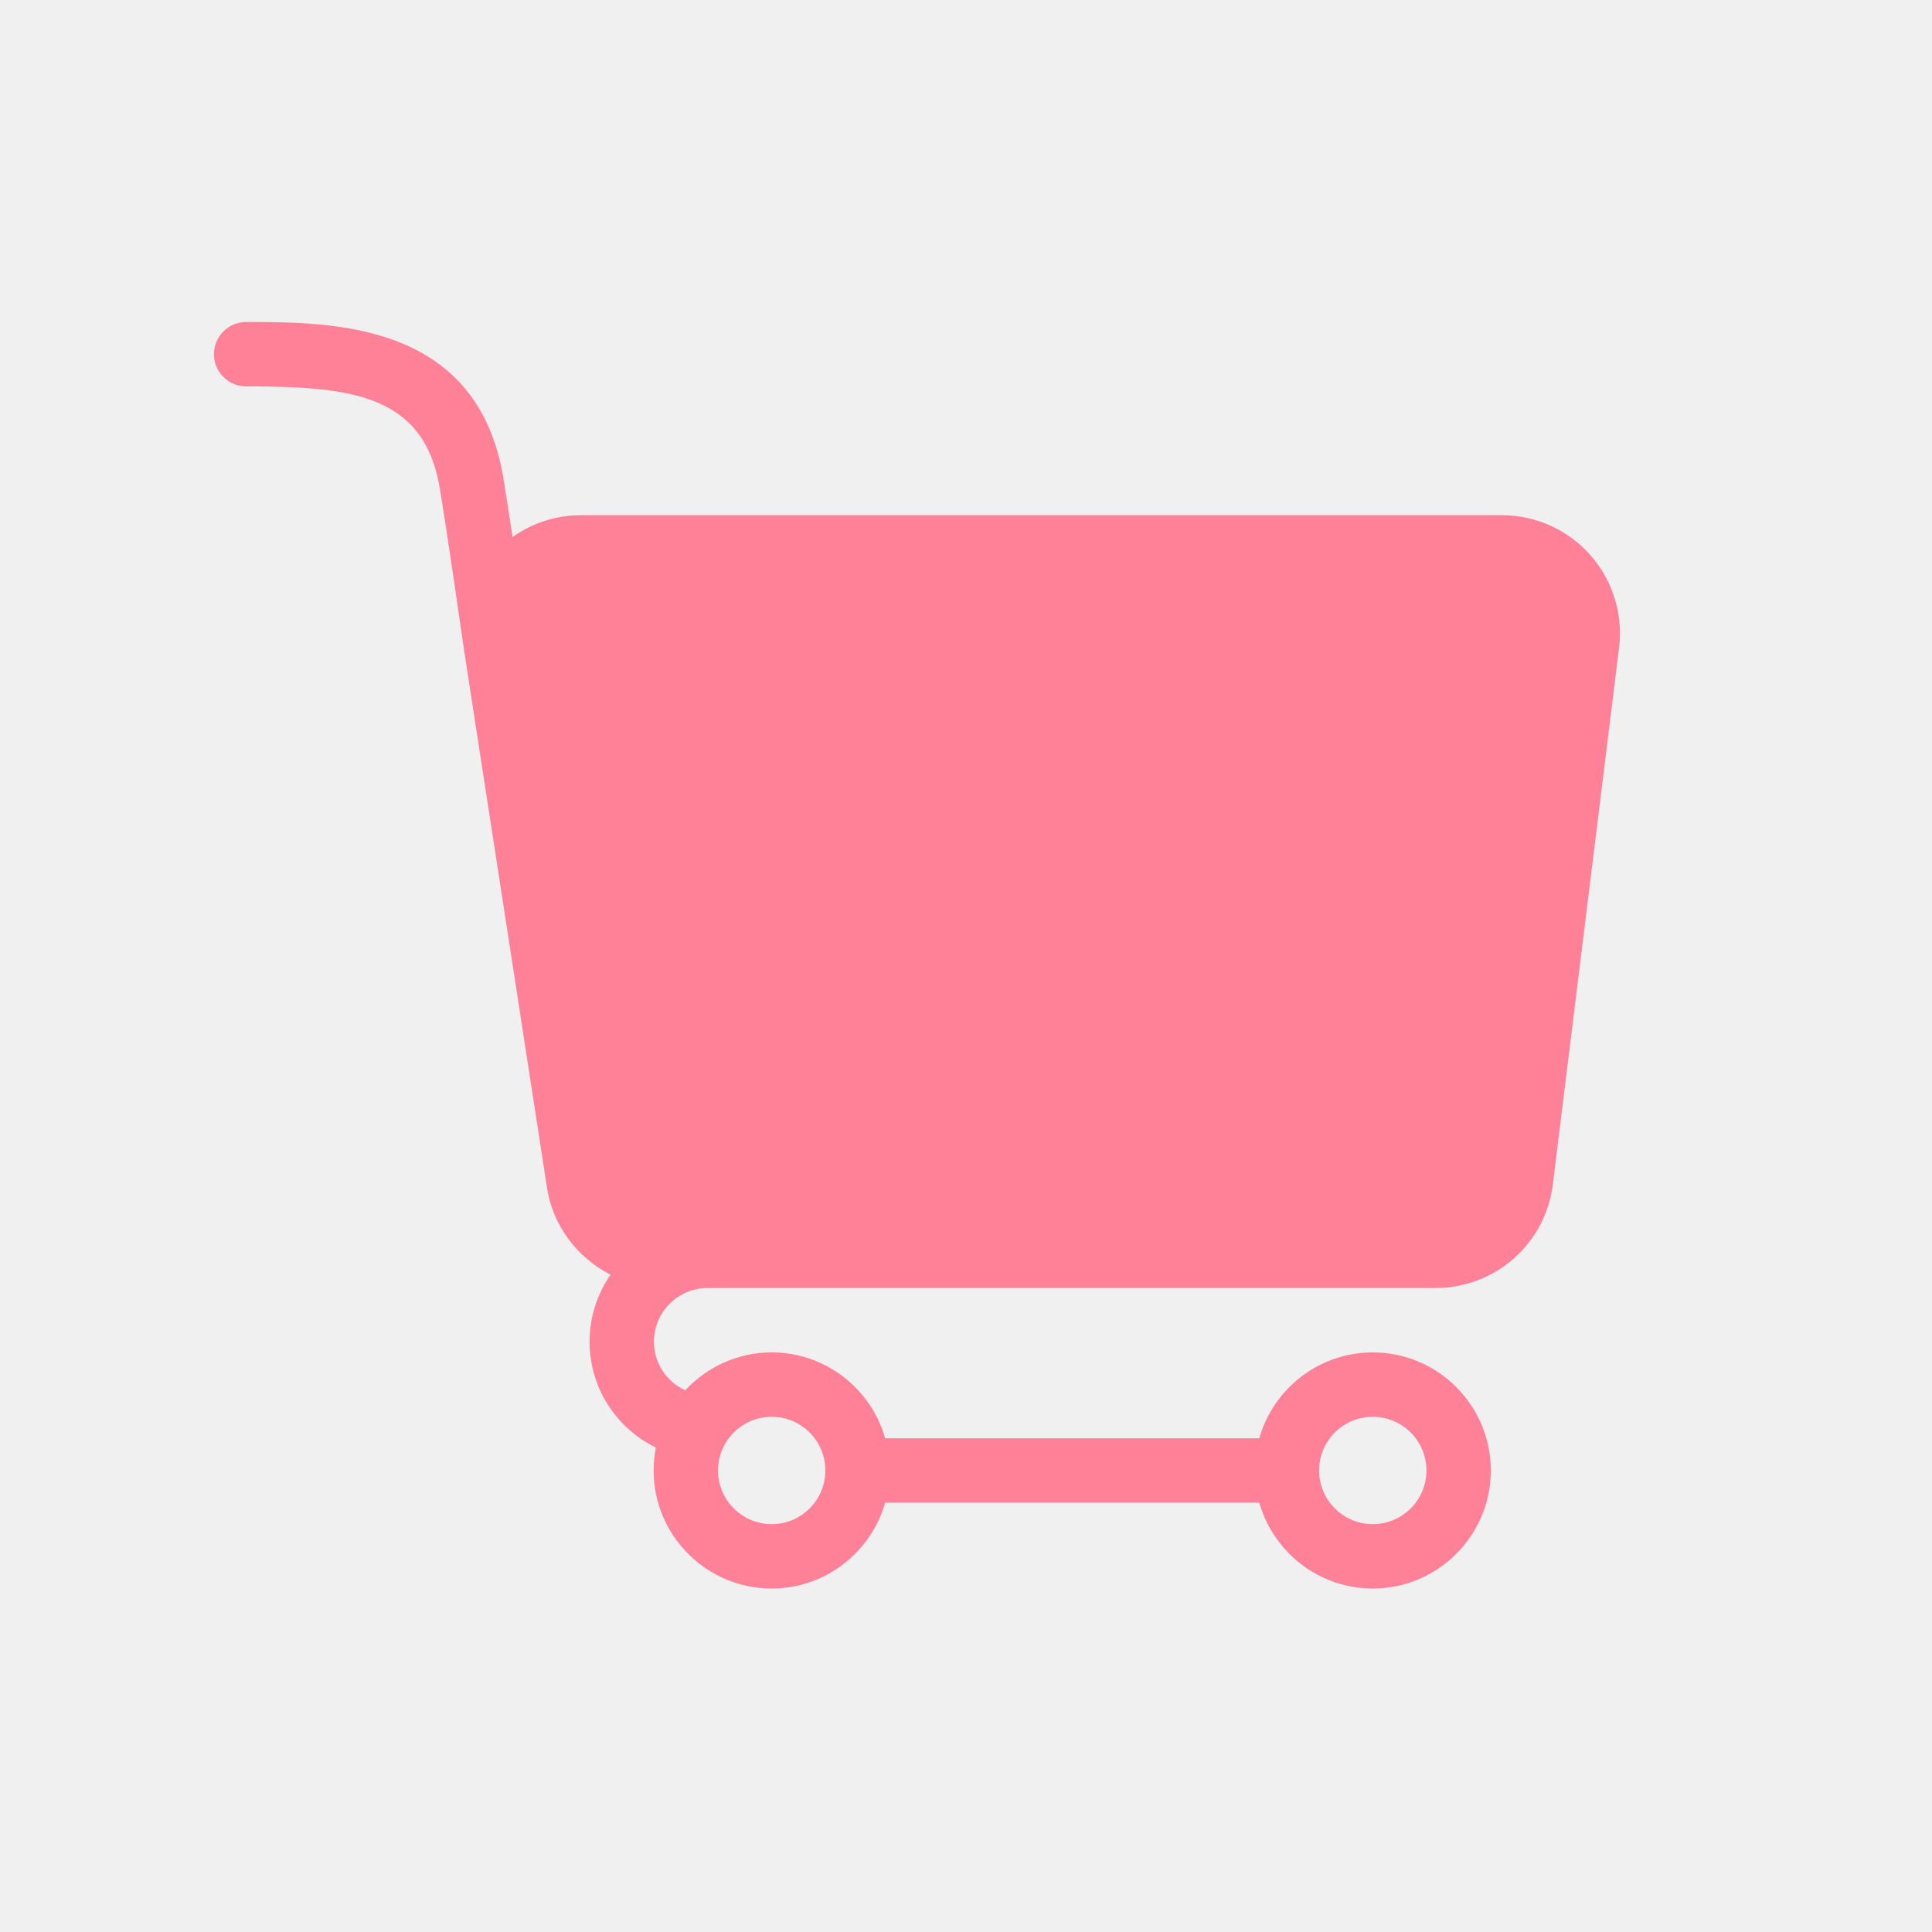
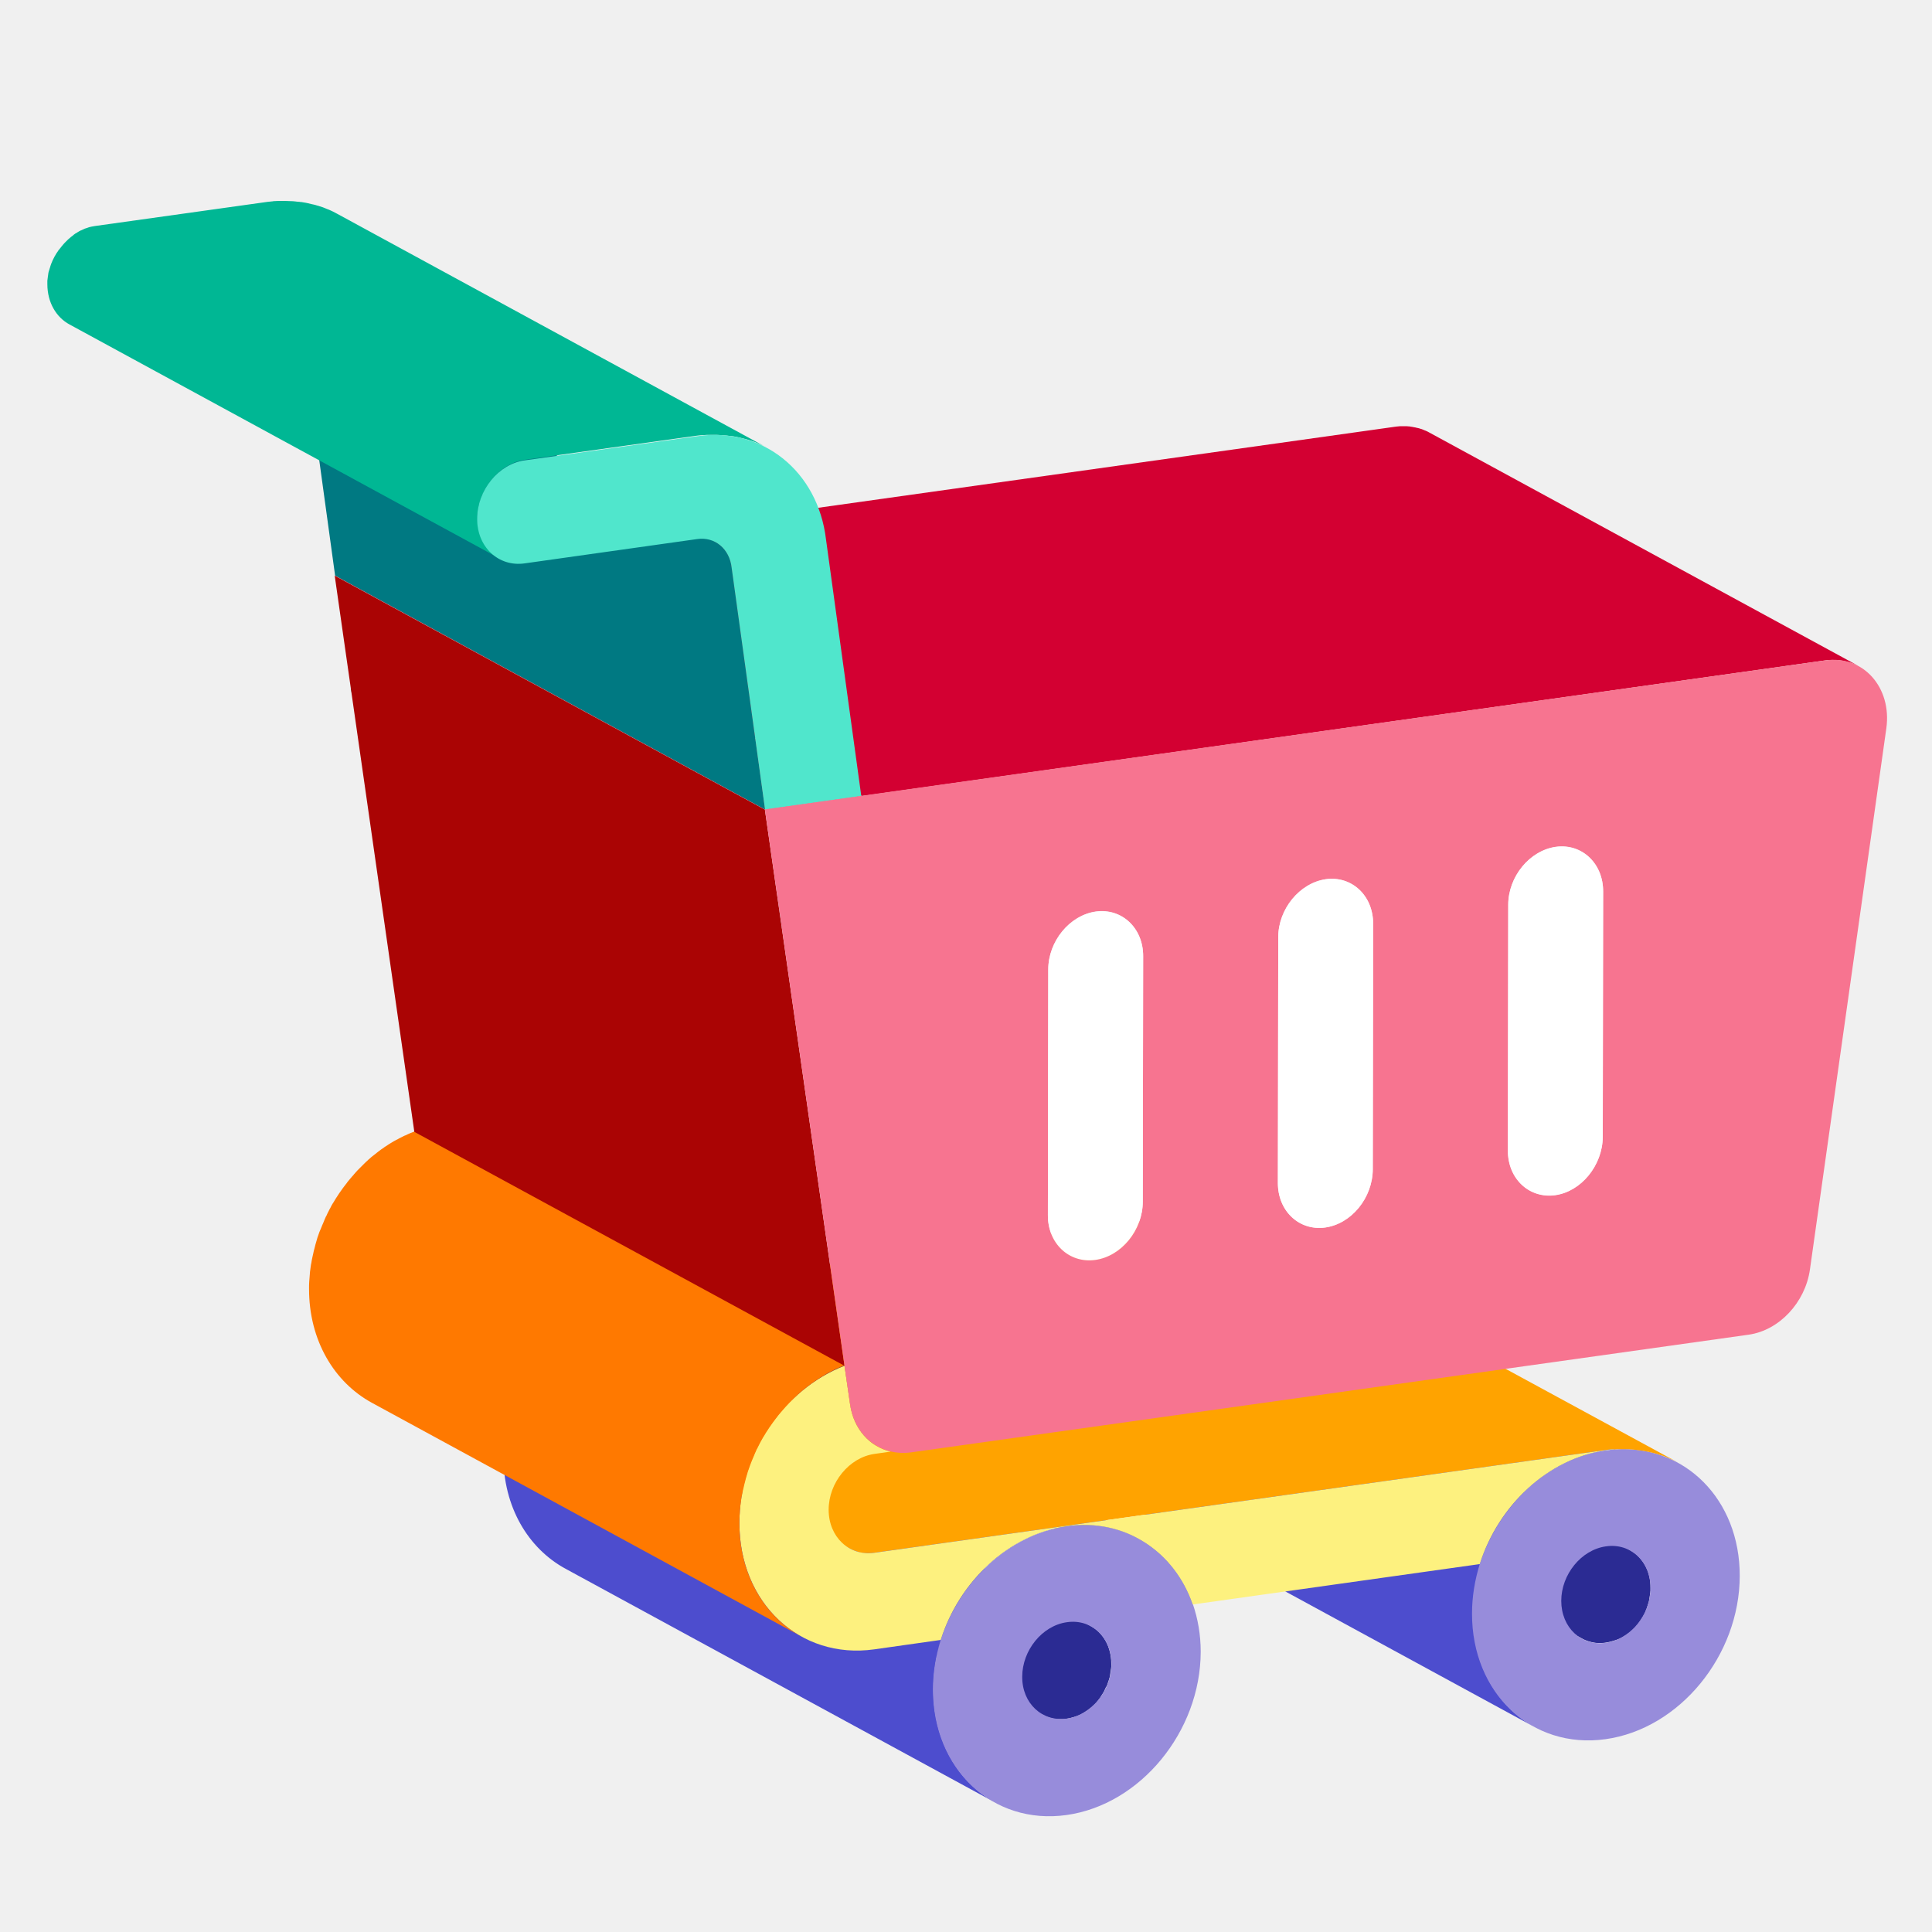
- <svg xmlns="http://www.w3.org/2000/svg" t="1543633843416" class="icon" style="" viewBox="0 0 1024 1024" version="1.1" p-id="9439" width="200" height="200">
+ <svg xmlns="http://www.w3.org/2000/svg" t="1651670370319" class="icon" viewBox="0 0 1024 1024" version="1.1" p-id="36828" width="200" height="200">
  <defs>
-     <style type="text/css" />
+     <style type="text/css">@font-face { font-family: feedback-iconfont; src: url("//at.alicdn.com/t/font_1031158_u69w8yhxdu.woff2?t=1630033759944") format("woff2"), url("//at.alicdn.com/t/font_1031158_u69w8yhxdu.woff?t=1630033759944") format("woff"), url("//at.alicdn.com/t/font_1031158_u69w8yhxdu.ttf?t=1630033759944") format("truetype"); }
+ </style>
  </defs>
-   <path d="M842.741 293.99C830.885 280.69 813.864 273.067 796.046 273.067L307.894 273.067c-13.107 0-25.748 4.096-36.227 11.56-1.809-11.981-3.573-23.438-4.904-31.437C252.996 170.667 176.287 170.667 130.458 170.667c-9.432 0-17.067 7.646-17.067 17.067s7.634 17.067 17.067 17.067c54.818 0 94.276 3.88 102.639 54.01 3.914 23.472 11.981 79.599 12.811 85.39 0.011 0.102 0.023 0.205 0.034 0.284 0.011 0.068 0.011 0.137 0.023 0.193l43.861 284.251c2.947 20.639 16.1 37.649 33.758 46.694-6.975 10.092-11.093 22.312-11.093 35.487 0 24.587 14.211 45.943 35.146 56.127-0.774 3.925-1.206 7.987-1.206 12.14 0 34.497 28.069 62.578 62.578 62.578 28.581 0 52.702-19.285 60.154-45.511l198.281 0c7.452 26.226 31.573 45.511 60.154 45.511 34.509 0 62.578-28.08 62.578-62.578s-28.069-62.578-62.578-62.578c-28.581 0-52.702 19.285-60.154 45.511L469.163 762.311c-7.452-26.226-31.573-45.511-60.154-45.511-18.091 0-34.361 7.76-45.796 20.082-9.842-4.471-16.589-14.336-16.589-25.771 0-15.69 12.766-28.444 28.444-28.444l385.866 0c31.835 0 58.561-23.848 62.157-55.319l35.123-284.592C860.251 325.052 854.608 307.28 842.741 293.99zM727.598 750.933c15.679 0 28.444 12.754 28.444 28.444s-12.766 28.444-28.444 28.444-28.444-12.754-28.444-28.444S711.908 750.933 727.598 750.933zM409.02 750.933c15.679 0 28.444 12.754 28.444 28.444s-12.766 28.444-28.444 28.444-28.444-12.754-28.444-28.444S393.33 750.933 409.02 750.933z" p-id="9440" fill="#ff8198" />
+   <path d="M872.3 853.7c0.3-0.6 0.5-1.2 0.7-1.8v-0.1c0.1-0.2 0.1-0.4 0.2-0.6 0.1-0.2 0.1-0.4 0.2-0.6 0.1-0.2 0.1-0.4 0.2-0.7 0.1-0.2 0.1-0.4 0.2-0.6 0.1-0.2 0.1-0.4 0.2-0.7 0-0.2 0.1-0.4 0.1-0.6 0.1-0.2 0.1-0.5 0.1-0.7 0-0.2 0.1-0.4 0.1-0.6 0-0.2 0.1-0.5 0.1-0.7 0-0.2 0.1-0.4 0.1-0.6 0-0.3 0.1-0.5 0.1-0.8 0-0.2 0-0.3 0.1-0.5 0-0.3 0-0.6 0.1-0.8v-0.4-1.3c0.1-9.1-4.3-16.4-10.9-20L636 697.8c6.6 3.6 11 10.9 10.9 20V719.5c0 0.3 0 0.6-0.1 0.8 0 0.2 0 0.3-0.1 0.5 0 0.3-0.1 0.5-0.1 0.8 0 0.2-0.1 0.4-0.1 0.5 0 0.2-0.1 0.5-0.1 0.7 0 0.2-0.1 0.4-0.1 0.6 0 0.2-0.1 0.5-0.1 0.7 0 0.2-0.1 0.4-0.1 0.6-0.1 0.2-0.1 0.5-0.2 0.7-0.1 0.2-0.1 0.4-0.2 0.6-0.1 0.2-0.1 0.4-0.2 0.7-0.1 0.2-0.1 0.4-0.2 0.6-0.1 0.2-0.1 0.4-0.2 0.6-0.2 0.6-0.5 1.2-0.7 1.8 0 0.1-0.1 0.2-0.1 0.3-0.3 0.6-0.5 1.1-0.8 1.7-0.1 0.1-0.1 0.2-0.2 0.3-0.2 0.4-0.4 0.8-0.7 1.2-0.1 0.1-0.1 0.2-0.2 0.3-0.3 0.5-0.6 0.9-0.9 1.4-0.1 0.1-0.1 0.2-0.2 0.3-0.2 0.3-0.5 0.7-0.7 1-0.1 0.1-0.2 0.2-0.3 0.4-0.3 0.3-0.6 0.7-0.8 1l-0.2 0.2c-0.3 0.4-0.7 0.8-1.1 1.1l-0.3 0.3c-0.3 0.3-0.6 0.5-0.9 0.8l-0.3 0.3c-0.4 0.4-0.8 0.7-1.2 1-0.1 0-0.1 0.1-0.2 0.1-0.4 0.3-0.8 0.6-1.1 0.9-0.1 0.1-0.2 0.1-0.3 0.2-0.5 0.4-1.1 0.7-1.6 1-0.1 0.1-0.2 0.1-0.3 0.2-0.6 0.3-1.2 0.6-1.7 0.9-0.1 0-0.2 0.1-0.2 0.1-0.4 0.2-0.8 0.4-1.3 0.5-0.1 0.1-0.3 0.1-0.4 0.1-0.5 0.2-1 0.4-1.5 0.5h-0.2c-0.5 0.1-0.9 0.3-1.4 0.4-0.1 0-0.3 0.1-0.4 0.1-0.5 0.1-1.1 0.2-1.6 0.3-0.7 0.1-1.3 0.1-1.9 0.2H618.8c-0.4 0-0.8-0.1-1.3-0.1-0.2 0-0.4-0.1-0.6-0.1l-1.5-0.3c-0.1 0-0.2 0-0.3-0.1-0.6-0.2-1.2-0.3-1.7-0.5-0.2-0.1-0.3-0.1-0.5-0.2-0.4-0.2-0.8-0.3-1.2-0.5-0.3-0.2-0.7-0.3-1-0.5l227.9 124c0.2 0.1 0.5 0.3 0.7 0.4 0.1 0 0.2 0.1 0.3 0.1 0.4 0.2 0.8 0.4 1.2 0.5 0.2 0.1 0.3 0.1 0.5 0.2 0.6 0.2 1.2 0.4 1.7 0.5 0.1 0 0.2 0 0.3 0.1l1.5 0.3c0.2 0 0.4 0.1 0.6 0.1 0.4 0.1 0.8 0.1 1.3 0.1h2.6c0.6 0 1.3-0.1 1.9-0.2 0.5-0.1 1.1-0.2 1.6-0.3 0.1 0 0.3-0.1 0.4-0.1 0.5-0.1 0.9-0.2 1.4-0.4h0.2c0.5-0.2 1-0.3 1.5-0.5 0.1 0 0.3-0.1 0.4-0.1 0.4-0.2 0.8-0.3 1.3-0.5 0.1 0 0.1-0.1 0.2-0.1h0.1c0.6-0.3 1.2-0.6 1.7-0.9 0.1-0.1 0.2-0.1 0.3-0.2 0.6-0.3 1.1-0.7 1.6-1l0.1-0.1c0.1 0 0.1-0.1 0.2-0.1 0.4-0.3 0.8-0.6 1.1-0.8 0.1 0 0.1-0.1 0.2-0.1 0.4-0.3 0.8-0.7 1.2-1l0.1-0.1 0.2-0.2c0.3-0.3 0.6-0.5 0.9-0.8l0.3-0.3 1.1-1.1c0-0.1 0.1-0.1 0.1-0.2 0.3-0.3 0.6-0.7 0.8-1 0.1-0.1 0.2-0.2 0.3-0.4 0.3-0.3 0.5-0.7 0.7-1l0.2-0.2v-0.1c0.3-0.4 0.6-0.9 0.9-1.4 0.1-0.1 0.1-0.2 0.2-0.3 0.2-0.4 0.5-0.8 0.7-1.2 0-0.1 0.1-0.1 0.1-0.2 0 0 0-0.1 0.1-0.1 0.3-0.6 0.6-1.1 0.8-1.7 0-0.2 0-0.3 0.1-0.4z" fill="#2B2B93" p-id="36829" />
+   <path d="M785.6 825.5c0.1-0.4 0.3-0.8 0.5-1.2 0.2-0.6 0.4-1.1 0.6-1.7 0.2-0.4 0.4-0.9 0.5-1.3 0.2-0.5 0.5-1.1 0.7-1.6 0.2-0.4 0.4-0.9 0.6-1.3 0.2-0.5 0.5-1.1 0.8-1.6 0.2-0.4 0.4-0.8 0.6-1.3 0.3-0.5 0.5-1.1 0.8-1.6 0.2-0.4 0.5-0.9 0.7-1.3 0.2-0.4 0.4-0.7 0.6-1.1 0.3-0.5 0.5-1 0.8-1.4 0.2-0.4 0.4-0.7 0.7-1.1 0.3-0.5 0.6-0.9 0.9-1.4 0.2-0.4 0.5-0.7 0.7-1.1 0.3-0.5 0.6-0.9 0.9-1.4 0.2-0.3 0.5-0.7 0.7-1 0.2-0.3 0.4-0.5 0.6-0.8 0.9-1.3 1.8-2.5 2.8-3.7l0.1-0.1c0.9-1.2 1.9-2.4 2.9-3.5l0.6-0.6c0.2-0.3 0.5-0.5 0.7-0.8 0.4-0.4 0.8-0.9 1.2-1.3l0.8-0.8 1.2-1.2 0.8-0.8c0.4-0.4 0.8-0.8 1.3-1.2 0.3-0.2 0.5-0.5 0.8-0.7 0.4-0.4 0.8-0.8 1.3-1.1 0.3-0.3 0.6-0.5 0.9-0.8 0.5-0.4 0.9-0.8 1.4-1.1 0.3-0.2 0.5-0.4 0.8-0.7 0.6-0.5 1.2-0.9 1.7-1.3 0.2-0.1 0.3-0.3 0.5-0.4 0.8-0.6 1.5-1.1 2.3-1.7 0.9-0.6 1.7-1.2 2.6-1.7 0.3-0.2 0.5-0.3 0.8-0.5 0.6-0.4 1.3-0.8 1.9-1.1 0.3-0.2 0.7-0.4 1-0.6 0.6-0.3 1.1-0.6 1.7-0.9 0.4-0.2 0.7-0.4 1.1-0.6 0.6-0.3 1.1-0.6 1.7-0.8 0.4-0.2 0.9-0.4 1.3-0.6 0.4-0.2 0.8-0.3 1.2-0.5 0.5-0.2 1-0.4 1.4-0.6 0.4-0.2 0.8-0.3 1.2-0.5l1.5-0.6c0.4-0.1 0.8-0.3 1.2-0.4 0.5-0.2 1-0.3 1.5-0.5 0.4-0.1 0.8-0.3 1.2-0.4 0.5-0.2 1-0.3 1.6-0.5 0.4-0.1 0.8-0.2 1.1-0.3 0.5-0.1 1.1-0.3 1.6-0.4 0.4-0.1 0.7-0.2 1.1-0.3 0.6-0.1 1.2-0.3 1.8-0.4 0.3-0.1 0.6-0.1 0.9-0.2 0.9-0.2 1.9-0.3 2.8-0.5 1.6-0.2 3.1-0.4 4.7-0.5l-227.9-124c-1.5 0.1-3.1 0.3-4.7 0.5-0.9 0.1-1.9 0.3-2.8 0.5-0.3 0.1-0.6 0.1-0.9 0.2-0.6 0.1-1.2 0.2-1.8 0.4-0.4 0.1-0.7 0.2-1.1 0.3-0.5 0.1-1.1 0.3-1.6 0.4-0.4 0.1-0.8 0.2-1.1 0.3-0.5 0.1-1 0.3-1.6 0.5-0.4 0.1-0.8 0.3-1.2 0.4-0.5 0.2-1 0.3-1.5 0.5-0.4 0.1-0.8 0.3-1.2 0.4l-1.5 0.6c-0.4 0.2-0.8 0.3-1.2 0.5-0.5 0.2-1 0.4-1.4 0.6-0.4 0.2-0.8 0.3-1.2 0.5-0.2 0.1-0.5 0.2-0.7 0.3l-0.6 0.3c-0.6 0.3-1.1 0.6-1.7 0.8-0.4 0.2-0.7 0.4-1.1 0.6-0.6 0.3-1.1 0.6-1.7 0.9-0.3 0.2-0.7 0.4-1 0.6-0.6 0.4-1.3 0.8-1.9 1.2-0.3 0.2-0.5 0.3-0.8 0.5-0.9 0.6-1.8 1.1-2.6 1.7-0.8 0.5-1.5 1.1-2.3 1.6-0.2 0.1-0.4 0.3-0.5 0.4-0.6 0.4-1.2 0.9-1.7 1.3-0.3 0.2-0.5 0.4-0.8 0.7-0.5 0.4-0.9 0.8-1.4 1.1-0.3 0.3-0.6 0.5-0.9 0.8-0.3 0.3-0.7 0.6-1 0.9l-0.3 0.3c-0.3 0.2-0.5 0.5-0.8 0.7-0.4 0.4-0.9 0.8-1.3 1.2l-0.8 0.8-1.2 1.2-0.8 0.8c-0.4 0.4-0.8 0.9-1.2 1.3-0.2 0.3-0.5 0.5-0.7 0.8l-0.3 0.3-0.3 0.3c-1 1.1-2 2.3-2.9 3.5l-0.1 0.1c-1 1.2-1.9 2.5-2.8 3.7-0.1 0.1-0.2 0.3-0.3 0.4-0.1 0.1-0.2 0.3-0.3 0.4-0.2 0.3-0.5 0.7-0.7 1-0.3 0.5-0.6 0.9-0.9 1.4-0.2 0.4-0.5 0.7-0.7 1.1-0.3 0.5-0.6 0.9-0.9 1.4-0.2 0.4-0.4 0.7-0.6 1.1-0.3 0.5-0.6 1-0.8 1.4-0.2 0.4-0.4 0.7-0.6 1.1-0.1 0.2-0.2 0.3-0.3 0.5-0.1 0.3-0.3 0.5-0.4 0.8-0.3 0.5-0.5 1-0.8 1.6-0.2 0.4-0.4 0.8-0.6 1.3-0.3 0.5-0.5 1.1-0.7 1.6-0.2 0.4-0.4 0.9-0.6 1.3-0.2 0.5-0.5 1.1-0.7 1.6-0.2 0.4-0.4 0.9-0.5 1.3-0.2 0.5-0.4 1.1-0.6 1.7l-0.3 0.9c0 0.1-0.1 0.3-0.1 0.4-0.4 1.1-0.8 2.3-1.2 3.5-2.7 8.4-4.1 17.2-4.1 26.2-0.1 27.2 13.1 49.3 33 60.1l227.9 124c-19.9-10.8-33-32.9-33-60.1 0-9 1.5-17.8 4.1-26.2 0.1-1.4 0.5-2.5 0.9-3.7z" fill="#4D4DCE" p-id="36830" />
+   <path d="M856 768.2c37-2.6 66.2 26.6 66.1 67.1-0.1 42.2-31.9 81-71.1 86.5-39.2 5.5-70.9-24.4-70.8-66.6 0-9 1.5-17.8 4.1-26.2 9.9-31 36.2-56 66.9-60.3 1.7-0.2 3.2-0.4 4.8-0.5z m-4.9 102.5c13.1-1.8 23.7-14.9 23.7-28.9 0.1-14.1-10.5-24.1-23.6-22.2-13.1 1.8-23.7 14.9-23.7 28.9 0 14.1 10.6 24.1 23.6 22.2" fill="#978CDB" p-id="36831" />
+   <path d="M632.3 850.4l-227.9-124c-5.3-15.5-15.6-27.8-28.9-35l227.9 124c13.2 7.2 23.5 19.5 28.9 35" fill="#847D42" p-id="36832" />
+   <path d="M586.5 893.8c0.3-0.6 0.5-1.2 0.7-1.8v-0.1c0.1-0.2 0.1-0.4 0.2-0.5 0.1-0.2 0.1-0.4 0.2-0.6 0.1-0.2 0.1-0.4 0.2-0.7 0.1-0.2 0.1-0.4 0.2-0.6 0.1-0.2 0.1-0.5 0.2-0.7 0-0.2 0.1-0.4 0.1-0.6 0.1-0.2 0.1-0.5 0.1-0.7 0-0.2 0.1-0.4 0.1-0.6 0-0.2 0.1-0.5 0.1-0.7 0-0.2 0.1-0.4 0.1-0.5 0-0.3 0.1-0.5 0.1-0.8 0-0.2 0-0.3 0.1-0.5 0-0.3 0-0.6 0.1-0.9v-0.4-1.3c0-9.1-4.4-16.5-11-20L350.2 738c6.6 3.6 11 11 11 20V759.7c0 0.3 0 0.6-0.1 0.9 0 0.2 0 0.3-0.1 0.5 0 0.3-0.1 0.5-0.1 0.8 0 0.2-0.1 0.4-0.1 0.6 0 0.2-0.1 0.5-0.1 0.7 0 0.2-0.1 0.4-0.1 0.6 0 0.2-0.1 0.5-0.1 0.7 0 0.2-0.1 0.4-0.1 0.6-0.1 0.2-0.1 0.4-0.2 0.7-0.1 0.2-0.1 0.4-0.2 0.6-0.1 0.2-0.1 0.4-0.2 0.7-0.1 0.2-0.1 0.4-0.2 0.6-0.1 0.2-0.1 0.4-0.2 0.6-0.2 0.6-0.5 1.2-0.7 1.8-0.1 0.1-0.1 0.2-0.2 0.3-0.3 0.6-0.5 1.2-0.8 1.7-0.1 0.1-0.1 0.2-0.2 0.3-0.2 0.4-0.4 0.8-0.7 1.2-0.1 0.1-0.1 0.2-0.2 0.3-0.3 0.5-0.6 0.9-0.9 1.4-0.1 0.1-0.1 0.2-0.2 0.3-0.2 0.3-0.5 0.7-0.8 1-0.1 0.1-0.2 0.2-0.3 0.4-0.3 0.3-0.5 0.7-0.8 1l-0.2 0.2c-0.3 0.4-0.7 0.8-1.1 1.1l-0.3 0.3c-0.3 0.3-0.6 0.6-0.9 0.8l-0.3 0.3c-0.4 0.4-0.8 0.7-1.2 1-0.1 0-0.1 0.1-0.2 0.1l-1.2 0.9c-0.1 0.1-0.2 0.1-0.3 0.2-0.5 0.4-1.1 0.7-1.6 1-0.1 0.1-0.2 0.1-0.3 0.2-0.6 0.3-1.1 0.6-1.7 0.9-0.1 0-0.2 0.1-0.3 0.1-0.4 0.2-0.8 0.4-1.2 0.5-0.1 0-0.3 0.1-0.4 0.1-0.5 0.2-1 0.4-1.5 0.5h-0.2c-0.5 0.1-0.9 0.3-1.4 0.4-0.1 0-0.3 0.1-0.4 0.1-0.5 0.1-1 0.2-1.6 0.3-0.7 0.1-1.3 0.1-1.9 0.2H332.8c-0.4 0-0.8-0.1-1.3-0.1-0.2 0-0.4-0.1-0.6-0.1l-1.5-0.3c-0.1 0-0.2 0-0.3-0.1-0.6-0.2-1.2-0.3-1.7-0.5-0.2-0.1-0.3-0.1-0.5-0.2-0.4-0.2-0.8-0.3-1.2-0.5-0.3-0.2-0.7-0.3-1-0.5l227.9 124c0.2 0.1 0.5 0.3 0.7 0.4 0.1 0 0.2 0.1 0.3 0.1 0.4 0.2 0.8 0.4 1.2 0.5 0.2 0.1 0.3 0.1 0.5 0.2 0.6 0.2 1.2 0.4 1.7 0.5 0.1 0 0.2 0 0.3 0.1l1.5 0.3c0.2 0 0.4 0.1 0.6 0.1 0.4 0.1 0.8 0.1 1.3 0.1h2.6c0.6 0 1.3-0.1 1.9-0.2 0.5-0.1 1.1-0.2 1.6-0.3 0.1 0 0.3-0.1 0.4-0.1 0.5-0.1 0.9-0.2 1.4-0.4h0.2c0.5-0.2 1-0.3 1.5-0.5 0.1 0 0.3-0.1 0.4-0.1 0.4-0.2 0.8-0.3 1.2-0.5 0.1 0 0.1-0.1 0.2-0.1h0.1c0.6-0.3 1.2-0.6 1.7-0.9 0.1-0.1 0.2-0.1 0.3-0.2 0.6-0.3 1.1-0.7 1.6-1l0.1-0.1c0.1 0 0.1-0.1 0.2-0.1l1.2-0.9c0.1 0 0.1-0.1 0.2-0.1 0.4-0.3 0.8-0.7 1.2-1l0.1-0.1 0.2-0.2c0.3-0.3 0.6-0.5 0.9-0.8l0.3-0.3 1.1-1.1c0-0.1 0.1-0.1 0.1-0.2 0.3-0.3 0.6-0.7 0.8-1 0.1-0.1 0.2-0.2 0.3-0.4 0.3-0.3 0.5-0.7 0.8-1 0-0.1 0.1-0.1 0.1-0.2v-0.1c0.3-0.4 0.6-0.9 0.9-1.4 0.1-0.1 0.1-0.2 0.2-0.3 0.2-0.4 0.5-0.8 0.7-1.2 0-0.1 0.1-0.1 0.1-0.2v-0.1c0.3-0.6 0.6-1.1 0.8-1.7 0.3-0.3 0.3-0.5 0.4-0.6z" fill="#2B2B93" p-id="36833" />
+   <path d="M499.8 865.7c0.1-0.4 0.3-0.8 0.5-1.2 0.2-0.6 0.4-1.1 0.6-1.7 0.2-0.4 0.4-0.9 0.5-1.3 0.2-0.5 0.5-1.1 0.7-1.6 0.2-0.4 0.4-0.9 0.6-1.3 0.2-0.5 0.5-1.1 0.8-1.6 0.2-0.4 0.4-0.8 0.6-1.3 0.3-0.5 0.5-1 0.8-1.6 0.2-0.4 0.5-0.9 0.7-1.3 0.2-0.4 0.4-0.7 0.6-1.1 0.3-0.5 0.5-1 0.8-1.4 0.2-0.4 0.4-0.7 0.7-1.1 0.3-0.5 0.6-0.9 0.9-1.4 0.2-0.4 0.4-0.7 0.7-1.1 0.3-0.5 0.6-0.9 0.9-1.4 0.2-0.3 0.5-0.7 0.7-1 0.2-0.3 0.4-0.5 0.6-0.8 0.9-1.3 1.8-2.5 2.8-3.7l0.1-0.1c0.9-1.2 1.9-2.4 2.9-3.5 0.2-0.2 0.4-0.4 0.5-0.6 0.2-0.3 0.5-0.5 0.7-0.8 0.4-0.4 0.8-0.9 1.2-1.3l0.8-0.8 1.2-1.2 0.8-0.8c0.4-0.4 0.8-0.8 1.3-1.2 0.3-0.2 0.5-0.5 0.8-0.7 0.4-0.4 0.8-0.8 1.3-1.1 0.3-0.3 0.6-0.5 0.9-0.8 0.5-0.4 0.9-0.8 1.4-1.1 0.3-0.2 0.5-0.5 0.8-0.7 0.6-0.5 1.1-0.9 1.7-1.3 0.2-0.1 0.4-0.3 0.5-0.4 0.8-0.6 1.5-1.1 2.3-1.7 0.9-0.6 1.7-1.2 2.6-1.7 0.3-0.2 0.5-0.3 0.8-0.5 0.6-0.4 1.3-0.8 1.9-1.2 0.3-0.2 0.7-0.4 1-0.6 0.6-0.3 1.1-0.6 1.7-0.9 0.4-0.2 0.7-0.4 1.1-0.6 0.6-0.3 1.1-0.6 1.7-0.8 0.4-0.2 0.8-0.4 1.3-0.6 0.4-0.2 0.8-0.4 1.2-0.5 0.5-0.2 0.9-0.4 1.4-0.6 0.4-0.2 0.8-0.3 1.2-0.5l1.5-0.6c0.4-0.1 0.8-0.3 1.2-0.4 0.5-0.2 1-0.3 1.5-0.5 0.4-0.1 0.8-0.3 1.2-0.4 0.5-0.2 1-0.3 1.5-0.5l1.2-0.3c0.5-0.1 1.1-0.3 1.6-0.4 0.4-0.1 0.7-0.2 1.1-0.3 0.6-0.1 1.2-0.3 1.8-0.4 0.3-0.1 0.6-0.1 0.9-0.2 0.9-0.2 1.9-0.3 2.8-0.5 1-0.1 2-0.2 2.9-0.3 0.3 0 0.6 0 0.9-0.1 0.7-0.1 1.4-0.1 2-0.1h3.9c0.8 0 1.6 0 2.4 0.1h0.4c0.9 0.1 1.9 0.1 2.8 0.2 0.3 0 0.5 0.1 0.8 0.1 0.7 0.1 1.3 0.2 2 0.3 0.3 0 0.6 0.1 1 0.2l1.8 0.3c0.3 0.1 0.6 0.1 0.9 0.2 0.7 0.1 1.4 0.3 2.1 0.5 0.2 0 0.4 0.1 0.6 0.1 0.9 0.2 1.8 0.5 2.6 0.8 0.2 0.1 0.4 0.1 0.7 0.2 0.6 0.2 1.3 0.4 1.9 0.7l0.9 0.3c0.6 0.2 1.2 0.5 1.8 0.7 0.3 0.1 0.5 0.2 0.8 0.3 0.7 0.3 1.5 0.7 2.2 1 0.1 0 0.2 0.1 0.3 0.1 0.7 0.4 1.4 0.7 2.1 1.1l-227.9-124c-0.7-0.4-1.4-0.7-2.1-1.1-0.1 0-0.1-0.1-0.2-0.1-0.7-0.4-1.5-0.7-2.2-1-0.3-0.1-0.5-0.2-0.8-0.3-0.6-0.2-1.2-0.5-1.8-0.7l-0.9-0.3c-0.6-0.2-1.3-0.5-1.9-0.7-0.2-0.1-0.4-0.2-0.7-0.2-0.9-0.3-1.7-0.5-2.6-0.8h-0.1c-0.2 0-0.3-0.1-0.5-0.1-0.7-0.2-1.4-0.3-2.1-0.5-0.3-0.1-0.6-0.1-0.9-0.2l-1.8-0.3c-0.3-0.1-0.6-0.1-1-0.2-0.7-0.1-1.3-0.2-2-0.3-0.3 0-0.5-0.1-0.8-0.1-0.9-0.1-1.9-0.2-2.8-0.2h-0.4c-0.8 0-1.6-0.1-2.4-0.1h-3.9c-0.7 0-1.3 0.1-2 0.1-0.3 0-0.6 0-0.9 0.1-1 0.1-2 0.2-2.9 0.3-0.9 0.1-1.9 0.3-2.8 0.5-0.3 0.1-0.6 0.1-0.9 0.2-0.6 0.1-1.2 0.2-1.8 0.4-0.4 0.1-0.7 0.2-1.1 0.3-0.5 0.1-1.1 0.3-1.6 0.4-0.4 0.1-0.8 0.2-1.1 0.3-0.5 0.1-1 0.3-1.6 0.5-0.4 0.1-0.8 0.3-1.2 0.4-0.5 0.2-1 0.3-1.5 0.5-0.4 0.1-0.8 0.3-1.2 0.4l-1.5 0.6c-0.4 0.2-0.8 0.3-1.2 0.5-0.5 0.2-1 0.4-1.4 0.6-0.4 0.2-0.8 0.3-1.2 0.5-0.2 0.1-0.5 0.2-0.7 0.3l-0.6 0.3c-0.6 0.3-1.1 0.6-1.7 0.8-0.4 0.2-0.7 0.4-1.1 0.6-0.6 0.3-1.1 0.6-1.7 0.9-0.3 0.2-0.7 0.4-1 0.6-0.6 0.4-1.3 0.8-1.9 1.2-0.3 0.2-0.5 0.3-0.8 0.5-0.9 0.6-1.8 1.1-2.6 1.7-0.8 0.5-1.5 1.1-2.3 1.6-0.2 0.1-0.4 0.3-0.5 0.4-0.6 0.4-1.2 0.9-1.7 1.3-0.3 0.2-0.5 0.5-0.8 0.7-0.5 0.4-0.9 0.8-1.4 1.1-0.3 0.3-0.6 0.5-0.9 0.8-0.3 0.3-0.7 0.6-1 0.9l-0.3 0.3c-0.3 0.2-0.5 0.5-0.8 0.7-0.4 0.4-0.9 0.8-1.3 1.2l-0.8 0.8-1.2 1.2-0.8 0.8c-0.4 0.4-0.8 0.9-1.2 1.3-0.2 0.3-0.5 0.5-0.7 0.8l-0.3 0.3-0.3 0.3c-1 1.1-2 2.3-2.9 3.5l-0.1 0.1c-1 1.2-1.9 2.5-2.8 3.7-0.1 0.1-0.2 0.3-0.3 0.4-0.1 0.1-0.2 0.3-0.3 0.4-0.2 0.3-0.5 0.7-0.7 1-0.3 0.5-0.6 0.9-0.9 1.4-0.2 0.4-0.5 0.7-0.7 1.1-0.3 0.5-0.6 0.9-0.9 1.4-0.2 0.4-0.4 0.7-0.6 1.1-0.3 0.5-0.6 1-0.8 1.4-0.2 0.4-0.4 0.7-0.6 1.1-0.1 0.2-0.2 0.3-0.3 0.5-0.1 0.3-0.3 0.5-0.4 0.8-0.3 0.5-0.5 1-0.8 1.6-0.2 0.4-0.4 0.8-0.6 1.3-0.3 0.5-0.5 1.1-0.8 1.6-0.2 0.4-0.4 0.9-0.6 1.3-0.2 0.5-0.5 1.1-0.7 1.6-0.2 0.4-0.4 0.9-0.5 1.3-0.2 0.6-0.4 1.1-0.6 1.7-0.1 0.3-0.2 0.6-0.3 0.8 0 0.1-0.1 0.3-0.1 0.4-0.4 1.1-0.8 2.3-1.2 3.5-2.7 8.4-4.1 17.2-4.1 26.2-0.1 27.2 13.1 49.3 33 60.1l227.9 124c-19.9-10.8-33-32.9-33-60.1 0-9 1.5-17.8 4.1-26.2 0.2-1.2 0.6-2.3 1-3.5z" fill="#4D4DCE" p-id="36834" />
+   <path d="M465.4 766.9l-227.9-124c0.3 0.2 0.7 0.3 1 0.5l227.9 124c-0.3-0.2-0.7-0.3-1-0.5" fill="#9D954F" p-id="36835" />
+   <path d="M466.4 767.4l-227.9-124c1.6 0.8 3.3 1.4 5.1 1.9l227.9 124c-1.8-0.5-3.5-1.1-5.1-1.9" fill="#A29A51" p-id="36836" />
+   <path d="M471.5 769.3l-227.9-124c0.1 0 0.3 0.1 0.4 0.1l227.9 124c-0.1 0-0.2-0.1-0.4-0.1" fill="#A79F54" p-id="36837" />
+   <path d="M414.3 491.3l-227.9-124c-0.2-0.8-0.3-1.6-0.5-2.5l227.9 124c0.1 0.8 0.3 1.7 0.5 2.5" fill="#2A786A" p-id="36838" />
+   <path d="M632.3 850.4c2.6 7.6 4.1 16.1 4.1 25.1-0.1 42.2-31.9 81-71.1 86.5-39.2 5.5-70.9-24.4-70.8-66.6 0-9 1.5-17.8 4.1-26.2 9.9-31 36.2-56 66.9-60.3 30.8-4.4 57 13.3 66.8 41.5z m-66.9 60.5c13-1.8 23.7-14.9 23.7-28.9 0-14.1-10.5-24.1-23.6-22.2-13.1 1.8-23.7 14.9-23.7 28.9-0.1 14.1 10.6 24 23.6 22.2" fill="#978CDB" p-id="36839" />
+   <path d="M661.2 651.2c-0.7-0.4-1.3-0.7-2-1 0 0-0.1 0-0.1-0.1-0.1-0.1-0.2-0.1-0.3-0.2-0.7-0.3-1.3-0.6-2-0.9-0.2-0.1-0.4-0.2-0.7-0.3-0.8-0.3-1.6-0.7-2.5-1h-0.1c-0.8-0.3-1.6-0.6-2.5-0.8-0.2-0.1-0.5-0.1-0.7-0.2-0.7-0.2-1.5-0.4-2.2-0.6-0.1 0-0.2-0.1-0.3-0.1h-0.1c-0.7-0.2-1.5-0.4-2.2-0.5h-0.2c-0.7-0.1-1.4-0.3-2-0.4-0.3 0-0.5-0.1-0.8-0.1-0.5-0.1-1-0.2-1.5-0.2-0.3 0-0.6-0.1-0.9-0.1-0.5-0.1-1-0.1-1.4-0.2-0.3 0-0.6-0.1-1-0.1-0.5 0-0.9-0.1-1.4-0.1-0.3 0-0.6 0-1-0.1h-4.8c-0.8 0-1.6 0.1-2.4 0.1-1.3-0.1-2.6 0-3.9 0.2L235.4 699c-0.7 0.1-1.3 0.1-2 0.2H230.8c-0.4 0-0.9-0.1-1.3-0.1-0.2 0-0.4-0.1-0.6-0.1l-1.5-0.3c-0.1 0-0.2 0-0.3-0.1-0.6-0.2-1.2-0.3-1.8-0.6-0.2-0.1-0.3-0.1-0.5-0.2-0.4-0.2-0.8-0.3-1.2-0.5-0.3-0.2-0.7-0.3-1-0.5l227.9 124c0.2 0.1 0.5 0.3 0.7 0.4 0.1 0 0.2 0.1 0.3 0.1 0.4 0.2 0.8 0.4 1.2 0.5 0.2 0.1 0.3 0.1 0.5 0.2l1.8 0.6c0.1 0 0.2 0 0.3 0.1l1.5 0.3c0.2 0 0.4 0.1 0.6 0.1 0.4 0.1 0.8 0.1 1.3 0.1h2.6c0.7 0 1.3-0.1 2-0.2L852 768.4c1.3-0.2 2.7-0.3 3.9-0.2 0.8-0.1 1.6-0.1 2.4-0.1H863.1c0.3 0 0.6 0 1 0.1 0.5 0 1 0.1 1.4 0.1 0.3 0 0.6 0.1 1 0.1 0.5 0 1 0.1 1.4 0.2 0.3 0 0.6 0.1 0.9 0.1 0.5 0.1 1 0.1 1.5 0.2 0.3 0 0.5 0.1 0.8 0.1 0.7 0.1 1.4 0.3 2 0.4h0.2c0.7 0.2 1.5 0.3 2.2 0.5 0.1 0 0.3 0.1 0.4 0.1 0.7 0.2 1.5 0.4 2.2 0.6 0.2 0.1 0.5 0.1 0.7 0.2 0.8 0.3 1.6 0.5 2.5 0.8h0.1c0.8 0.3 1.7 0.6 2.5 1 0.2 0.1 0.4 0.2 0.7 0.3 0.7 0.3 1.3 0.6 2 0.9 0.2 0.1 0.3 0.1 0.5 0.2 0.7 0.3 1.3 0.7 2 1L661.2 651.2z" fill="#FFA300" p-id="36840" />
+   <path d="M465.4 766.9l-227.9-124c-7.8-4.2-13.3-12.2-14.9-22.3l227.9 124c1.6 10.1 7.2 18.1 14.9 22.3" fill="#803C4B" p-id="36841" />
+   <path d="M450.5 744.6l-227.9-124-3-20.7 228 124z" fill="#7C3A48" p-id="36842" />
+   <path d="M447.6 723.9l3 20.7c1.9 12.8 10.4 22.2 21.4 24.8l-8.5 1.2c-13.4 1.9-24.3 15.2-24.3 29.6 0 14.4 10.9 24.7 24.2 22.8L852 768.4c1.3-0.2 2.7-0.3 3.9-0.2-1.5 0.1-3.1 0.3-4.7 0.5-30.8 4.3-57.1 29.3-66.9 60.3l-152.1 21.4c-9.7-28.2-36-45.8-66.7-41.5-30.8 4.3-57.1 29.3-66.9 60.3l-35.3 5c-39.4 5.5-71.5-24.6-71.4-67.2 0-36.7 23.9-70.8 55.7-83.1z" fill="#FDF17F" p-id="36843" />
+   <path d="M391.9 807c0-1.2 0-2.5 0.1-3.7 0-0.4 0.1-0.8 0.1-1.2 0-0.8 0.1-1.6 0.2-2.5 0-0.5 0.1-0.9 0.1-1.4 0.1-0.7 0.2-1.5 0.3-2.2 0.1-0.5 0.1-1 0.2-1.5 0.1-0.7 0.2-1.5 0.4-2.2l0.3-1.5c0.1-0.7 0.3-1.5 0.5-2.2 0.1-0.5 0.2-0.9 0.3-1.4 0.2-0.8 0.4-1.6 0.6-2.3l0.3-1.2c0.3-1 0.6-2.1 0.9-3.1 0-0.1 0.1-0.3 0.1-0.4 0.4-1.1 0.8-2.3 1.2-3.4 0.2-0.5 0.4-1.1 0.6-1.6l0.6-1.5c0.2-0.5 0.5-1.1 0.7-1.6l0.6-1.5c0.2-0.5 0.5-1.1 0.7-1.6 0.2-0.5 0.4-1 0.7-1.4 0.3-0.5 0.5-1.1 0.8-1.6 0.2-0.5 0.5-0.9 0.7-1.4l1.5-2.7c0.1-0.2 0.3-0.4 0.4-0.6 0.4-0.7 0.8-1.4 1.2-2l0.6-0.9c0.4-0.6 0.7-1.1 1.1-1.7 0.2-0.3 0.4-0.6 0.7-1 0.4-0.6 0.8-1.1 1.2-1.7 0.2-0.3 0.4-0.5 0.6-0.8 0.6-0.8 1.1-1.5 1.7-2.2 0-0.1 0.1-0.1 0.1-0.2 0.6-0.8 1.3-1.6 1.9-2.3 0.2-0.2 0.4-0.5 0.6-0.7 0.5-0.5 0.9-1.1 1.4-1.6 0.2-0.3 0.5-0.5 0.7-0.8 0.5-0.5 1-1 1.5-1.6l0.6-0.6 2.1-2.1 0.2-0.2c0.7-0.6 1.3-1.2 2-1.9 0.3-0.2 0.6-0.5 0.8-0.7 0.5-0.4 1-0.9 1.5-1.3 0.3-0.3 0.6-0.5 0.9-0.7l1.5-1.2c0.3-0.2 0.6-0.5 0.9-0.7 0.5-0.4 1.1-0.8 1.6-1.2l0.9-0.6c0.4-0.3 0.9-0.6 1.3-0.9 0.5-0.3 1-0.7 1.5-1 0.4-0.3 0.9-0.5 1.3-0.8l1.5-0.9c0.4-0.3 0.9-0.5 1.3-0.8 0.5-0.3 1-0.6 1.5-0.8 0.5-0.2 0.9-0.5 1.4-0.7 0.5-0.3 1-0.5 1.5-0.8 0.6-0.3 1.2-0.6 1.8-0.8 0.3-0.1 0.6-0.3 0.9-0.4 0.9-0.4 1.8-0.8 2.7-1.1l-227.9-124c-0.9 0.4-1.8 0.7-2.7 1.1-0.3 0.1-0.6 0.3-0.9 0.4-0.4 0.2-0.9 0.4-1.3 0.6-0.2 0.1-0.3 0.2-0.5 0.2-0.5 0.2-1 0.5-1.6 0.8-0.5 0.2-0.9 0.5-1.4 0.7-0.5 0.3-1 0.6-1.5 0.8-0.4 0.2-0.9 0.5-1.3 0.7l-1.5 0.9c-0.4 0.3-0.9 0.5-1.3 0.8-0.5 0.3-1 0.7-1.5 1-0.3 0.2-0.7 0.4-1 0.7-0.1 0.1-0.2 0.1-0.3 0.2l-0.9 0.6c-0.5 0.4-1.1 0.8-1.6 1.2-0.3 0.2-0.6 0.5-0.9 0.7l-1.5 1.2c-0.3 0.2-0.6 0.5-0.9 0.7-0.5 0.4-1 0.8-1.5 1.3-0.3 0.2-0.6 0.5-0.8 0.7l-0.3 0.3c-0.6 0.5-1.1 1-1.7 1.6l-0.2 0.2-2.1 2.1-0.6 0.6c-0.5 0.5-1 1-1.5 1.6-0.2 0.3-0.5 0.5-0.7 0.8-0.2 0.2-0.4 0.4-0.5 0.6-0.3 0.3-0.6 0.7-0.9 1-0.2 0.2-0.4 0.5-0.6 0.7-0.6 0.8-1.3 1.5-1.9 2.3 0 0.1-0.1 0.1-0.1 0.2-0.6 0.7-1.1 1.5-1.7 2.2-0.2 0.3-0.4 0.5-0.6 0.8-0.2 0.3-0.5 0.7-0.7 1-0.2 0.2-0.3 0.5-0.5 0.7-0.2 0.3-0.4 0.6-0.7 1-0.4 0.6-0.7 1.1-1.1 1.7l-0.6 0.9c-0.4 0.7-0.8 1.3-1.2 2-0.1 0.2-0.3 0.4-0.4 0.6-0.5 0.8-1 1.7-1.4 2.6 0 0 0 0.1-0.1 0.1-0.2 0.5-0.5 0.9-0.7 1.4-0.3 0.5-0.5 1-0.8 1.6-0.2 0.5-0.4 1-0.7 1.4-0.2 0.5-0.5 1.1-0.7 1.6l-0.6 1.5c-0.2 0.5-0.5 1.1-0.7 1.6l-0.6 1.5c-0.2 0.5-0.4 1-0.6 1.4 0 0.1 0 0.1-0.1 0.2-0.4 1.1-0.8 2.3-1.2 3.4 0 0.1-0.1 0.3-0.1 0.4-0.3 1-0.6 2-0.9 3.1l-0.3 1.2c-0.2 0.8-0.4 1.5-0.6 2.3-0.1 0.5-0.2 0.9-0.3 1.4-0.2 0.7-0.3 1.5-0.5 2.2l-0.3 1.5c-0.1 0.7-0.2 1.4-0.4 2.2-0.1 0.5-0.1 1-0.2 1.5-0.1 0.7-0.2 1.5-0.3 2.2 0 0.5-0.1 0.9-0.1 1.4-0.1 0.8-0.1 1.6-0.2 2.5 0 0.4-0.1 0.8-0.1 1.2-0.1 1.2-0.1 2.5-0.1 3.7-0.1 27.4 13.3 49.7 33.3 60.6l227.9 124c-19.9-10.8-33.2-33.1-33.1-60.5z" fill="#FF7900" p-id="36844" />
+   <path d="M970.2 349.8c0.7 0 1.4-0.1 2 0h0.4c0.6 0 1.2 0 1.8 0.1h0.3c0.7 0.1 1.3 0.2 1.9 0.3 0.1 0 0.3 0 0.4 0.1 0.6 0.1 1.3 0.3 1.9 0.4h0.1c0.6 0.2 1.2 0.3 1.8 0.5 0.1 0 0.3 0.1 0.4 0.1 0.6 0.2 1.2 0.4 1.7 0.7 0.1 0 0.2 0.1 0.3 0.1 0.6 0.3 1.2 0.5 1.7 0.8L757.1 229c-0.3-0.2-0.6-0.3-1-0.5-0.2-0.1-0.5-0.2-0.7-0.3-0.1 0-0.2-0.1-0.3-0.1-0.6-0.3-1.2-0.5-1.7-0.7-0.1 0-0.3-0.1-0.4-0.1-0.6-0.2-1.2-0.4-1.8-0.5h-0.1c-0.6-0.2-1.2-0.3-1.9-0.4-0.1 0-0.3-0.1-0.4-0.1-0.6-0.1-1.3-0.2-1.9-0.3h-0.3c-0.6-0.1-1.2-0.1-1.8-0.1H742.1c-0.7 0.1-1.4 0.1-2.1 0.2l-511.1 71.8 227.9 124L967.6 350c0.7-0.1 1.4-0.2 2.1-0.2h0.5z" fill="#D30032" p-id="36845" />
+   <path d="M413.8 488.8l-2.9-21.2 3.4 23.7c-0.2-0.8-0.4-1.7-0.5-2.5z" fill="#46C9B2" p-id="36846" />
+   <path d="M414.3 491.3l-3.4-23.7-5.5-38.5-228-124 5.5 38.5 3.4 23.7 33.3 232.6 228 124z" fill="#AA0404" p-id="36847" />
+   <path d="M405.4 429.1l-228-124 51.2-7.2 227.9 124z" fill="#AF5266" p-id="36848" />
+   <path d="M387.9 300.9c-0.7-6.3-4-11.1-8.5-13.6l-227.9-124c4.5 2.5 7.8 7.3 8.5 13.6L177.6 305l227.9 124-17.6-128.1z" fill="#007982" p-id="36849" />
+   <path d="M373.4 230.6c0.7-0.1 1.3-0.1 2-0.1h3.8c0.8 0 1.6 0 2.4 0.1h0.4c0.9 0.1 1.8 0.1 2.7 0.2 0.3 0 0.5 0.1 0.8 0.1 0.6 0.1 1.3 0.2 1.9 0.2 0.3 0 0.6 0.1 0.9 0.1l1.8 0.3c0.3 0.1 0.6 0.1 0.9 0.2 0.7 0.1 1.4 0.3 2.1 0.5 0.2 0 0.4 0.1 0.5 0.1 0.9 0.2 1.7 0.5 2.6 0.7 0.2 0.1 0.5 0.1 0.7 0.2 0.6 0.2 1.2 0.4 1.9 0.6 0.3 0.1 0.6 0.2 0.8 0.3 0.6 0.2 1.2 0.4 1.7 0.7 0.3 0.1 0.5 0.2 0.8 0.3 0.7 0.3 1.5 0.7 2.2 1 0.1 0 0.2 0.1 0.2 0.1 0.7 0.3 1.4 0.7 2.1 1.1l-227.9-124c-0.7-0.4-1.4-0.7-2.1-1.1-0.1 0-0.1-0.1-0.2-0.1-0.7-0.3-1.4-0.7-2.2-1-0.3-0.1-0.5-0.2-0.8-0.3-0.6-0.2-1.1-0.5-1.7-0.7-0.3-0.1-0.6-0.2-0.8-0.3-0.6-0.2-1.2-0.4-1.9-0.6-0.2-0.1-0.4-0.2-0.7-0.2-0.8-0.3-1.7-0.5-2.6-0.7h-0.1c-0.1 0-0.3-0.1-0.4-0.1-0.7-0.2-1.4-0.3-2.1-0.5-0.3-0.1-0.6-0.1-0.9-0.2l-1.8-0.3c-0.3-0.1-0.6-0.1-0.9-0.1-0.6-0.1-1.3-0.2-1.9-0.2-0.3 0-0.5-0.1-0.8-0.1-0.9-0.1-1.8-0.2-2.7-0.2h-0.4c-0.8 0-1.6-0.1-2.4-0.1h-3.8c-0.7 0-1.3 0.1-2 0.1-0.3 0-0.6 0-0.9 0.1-0.9 0.1-1.9 0.2-2.9 0.3l-91.4 12.8c-0.6 0.1-1.1 0.2-1.7 0.3-0.1 0-0.3 0.1-0.4 0.1-0.5 0.1-1 0.2-1.5 0.4-0.1 0-0.1 0-0.2 0.1-0.5 0.2-1.1 0.3-1.6 0.5-0.1 0.1-0.3 0.1-0.4 0.2-0.4 0.2-0.9 0.4-1.3 0.6-0.1 0-0.1 0.1-0.2 0.1h-0.1c-0.6 0.3-1.2 0.6-1.8 1-0.1 0.1-0.2 0.1-0.3 0.2-0.6 0.3-1.2 0.7-1.7 1.1l-0.1 0.1c-0.1 0-0.1 0.1-0.2 0.2l-1.2 0.9c-0.1 0.1-0.2 0.1-0.2 0.2-0.4 0.4-0.9 0.7-1.3 1.1l-0.1 0.1-0.2 0.2-0.9 0.9-0.3 0.3c-0.4 0.4-0.8 0.8-1.1 1.2l-0.1 0.1c-0.3 0.4-0.6 0.7-0.9 1.1-0.1 0.1-0.2 0.3-0.3 0.4-0.3 0.3-0.5 0.7-0.8 1-0.1 0.1-0.1 0.2-0.2 0.2 0 0 0 0.1-0.1 0.1-0.3 0.5-0.6 1-1 1.5-0.1 0.1-0.1 0.2-0.2 0.3-0.2 0.4-0.5 0.8-0.7 1.2 0 0.1-0.1 0.2-0.1 0.2s0 0.1-0.1 0.1l-0.9 1.8c-0.1 0.1-0.1 0.2-0.2 0.4-0.3 0.6-0.5 1.3-0.8 1.9-0.1 0.2-0.1 0.4-0.2 0.6-0.1 0.2-0.1 0.4-0.2 0.6-0.1 0.2-0.1 0.5-0.2 0.7-0.1 0.2-0.1 0.4-0.2 0.6-0.1 0.2-0.1 0.5-0.2 0.7-0.1 0.2-0.1 0.4-0.2 0.6-0.1 0.2-0.1 0.5-0.2 0.7 0 0.2-0.1 0.4-0.1 0.6 0 0.3-0.1 0.5-0.1 0.8 0 0.2-0.1 0.4-0.1 0.6 0 0.3-0.1 0.5-0.1 0.8 0 0.2 0 0.4-0.1 0.6 0 0.3 0 0.6-0.1 0.9v1.9c0 9.7 4.7 17.6 11.8 21.4l227.9 124c-7.1-3.8-11.8-11.7-11.8-21.4v-1.4-0.5c0-0.3 0-0.6 0.1-0.9 0-0.2 0-0.4 0.1-0.5 0-0.3 0.1-0.6 0.1-0.8 0-0.2 0.1-0.4 0.1-0.6 0-0.3 0.1-0.5 0.1-0.8 0-0.2 0.1-0.4 0.1-0.6 0.1-0.3 0.1-0.5 0.2-0.8 0-0.2 0.1-0.4 0.2-0.6 0.1-0.2 0.1-0.5 0.2-0.7 0.1-0.2 0.1-0.4 0.2-0.6 0.1-0.2 0.1-0.5 0.2-0.7 0.1-0.2 0.1-0.4 0.2-0.6 0.1-0.2 0.2-0.5 0.2-0.7 0.2-0.7 0.5-1.3 0.8-1.9 0.1-0.1 0.1-0.2 0.2-0.4l0.9-1.8c0.1-0.1 0.1-0.2 0.2-0.4 0.2-0.4 0.5-0.8 0.7-1.2 0.1-0.1 0.1-0.2 0.2-0.3 0.3-0.5 0.6-1 1-1.5 0.1-0.1 0.2-0.2 0.2-0.3 0.2-0.3 0.5-0.7 0.8-1 0.1-0.1 0.2-0.3 0.3-0.4 0.3-0.4 0.6-0.8 0.9-1.1l0.1-0.1c0.4-0.4 0.7-0.8 1.1-1.2l0.3-0.3 0.9-0.9 0.3-0.3c0.4-0.4 0.9-0.8 1.3-1.1 0.1-0.1 0.2-0.1 0.2-0.2l1.2-0.9c0.1-0.1 0.2-0.2 0.3-0.2 0.6-0.4 1.1-0.8 1.7-1.1 0.1-0.1 0.2-0.1 0.3-0.2 0.6-0.3 1.2-0.7 1.8-1 0.1 0 0.2-0.1 0.3-0.1 0.4-0.2 0.9-0.4 1.3-0.6 0.1-0.1 0.3-0.1 0.4-0.2 0.5-0.2 1.1-0.4 1.6-0.5 0.1 0 0.1 0 0.2-0.1 0.5-0.1 1-0.3 1.5-0.4 0.1 0 0.3-0.1 0.4-0.1 0.6-0.1 1.1-0.2 1.7-0.3l91.4-12.8c1-0.1 1.9-0.2 2.9-0.3h1z" fill="#00B794" p-id="36850" />
+   <path d="M437.8 285.9l18.7 136-51 7.2L387.8 301c-1.1-10.3-9.1-16.6-18.2-15.3l-91.5 12.9c-13.9 2-25.3-8.7-25.2-23.7 0-15.1 11.4-29 25.2-30.9l91.4-12.8c34.6-5.1 64 18.5 68.3 54.7z" fill="#50E6CC" p-id="36851" />
+   <path d="M967.6 350c19.9-2.8 35.2 14.3 32.2 36l-40.5 286.9c-2.5 17.5-16.3 32.2-32.4 34.5l-444.1 62.4c-3.8 0.5-7.4 0.3-10.8-0.5-11.1-2.7-19.5-12-21.4-24.8l-3-20.7-33.3-232.6-3.4-23.7-5.5-38.5 51.2-7.2 511-71.8zM605.7 636.8l0.2-130c0-15-11.3-25.6-25.1-23.7-13.9 2-25.2 15.8-25.2 30.7l-0.2 130.2c0 15 11.3 25.6 25.1 23.7 13.9-1.9 25.2-15.7 25.2-30.9m121.9-17.1l0.2-130c0-15-11.3-25.6-25.1-23.7-13.9 2-25.2 15.8-25.2 30.7l-0.2 130.2c0 15 11.3 25.6 25.1 23.7 13.9-2 25.1-15.8 25.2-30.9m121.9-17.2l0.2-130c0-15-11.3-25.6-25.1-23.7-13.9 2-25.2 15.8-25.2 30.7l-0.2 130.2c0 15 11.3 25.6 25.1 23.7 13.7-1.9 25.1-15.7 25.2-30.9" fill="#F77490" p-id="36852" />
+   <path d="M824.6 448.9c13.8-1.9 25.2 8.7 25.1 23.7l-0.2 130c-0.1 15.2-11.5 29-25.2 30.9-13.8 1.9-25.2-8.7-25.1-23.7l0.2-130.2c0-14.9 11.3-28.8 25.2-30.7zM702.7 466c13.8-1.9 25.2 8.7 25.1 23.7l-0.2 130c0 15.2-11.3 29-25.2 30.9-13.8 1.9-25.2-8.7-25.1-23.7l0.2-130.2c0-14.8 11.3-28.7 25.2-30.7zM580.8 483.2c13.8-1.9 25.2 8.7 25.1 23.7l-0.2 130c0 15.2-11.4 29-25.2 30.9-13.8 1.9-25.2-8.7-25.1-23.7l0.2-130.2c0-14.9 11.3-28.8 25.2-30.7z" fill="#FFFFFF" p-id="36853" />
</svg>
